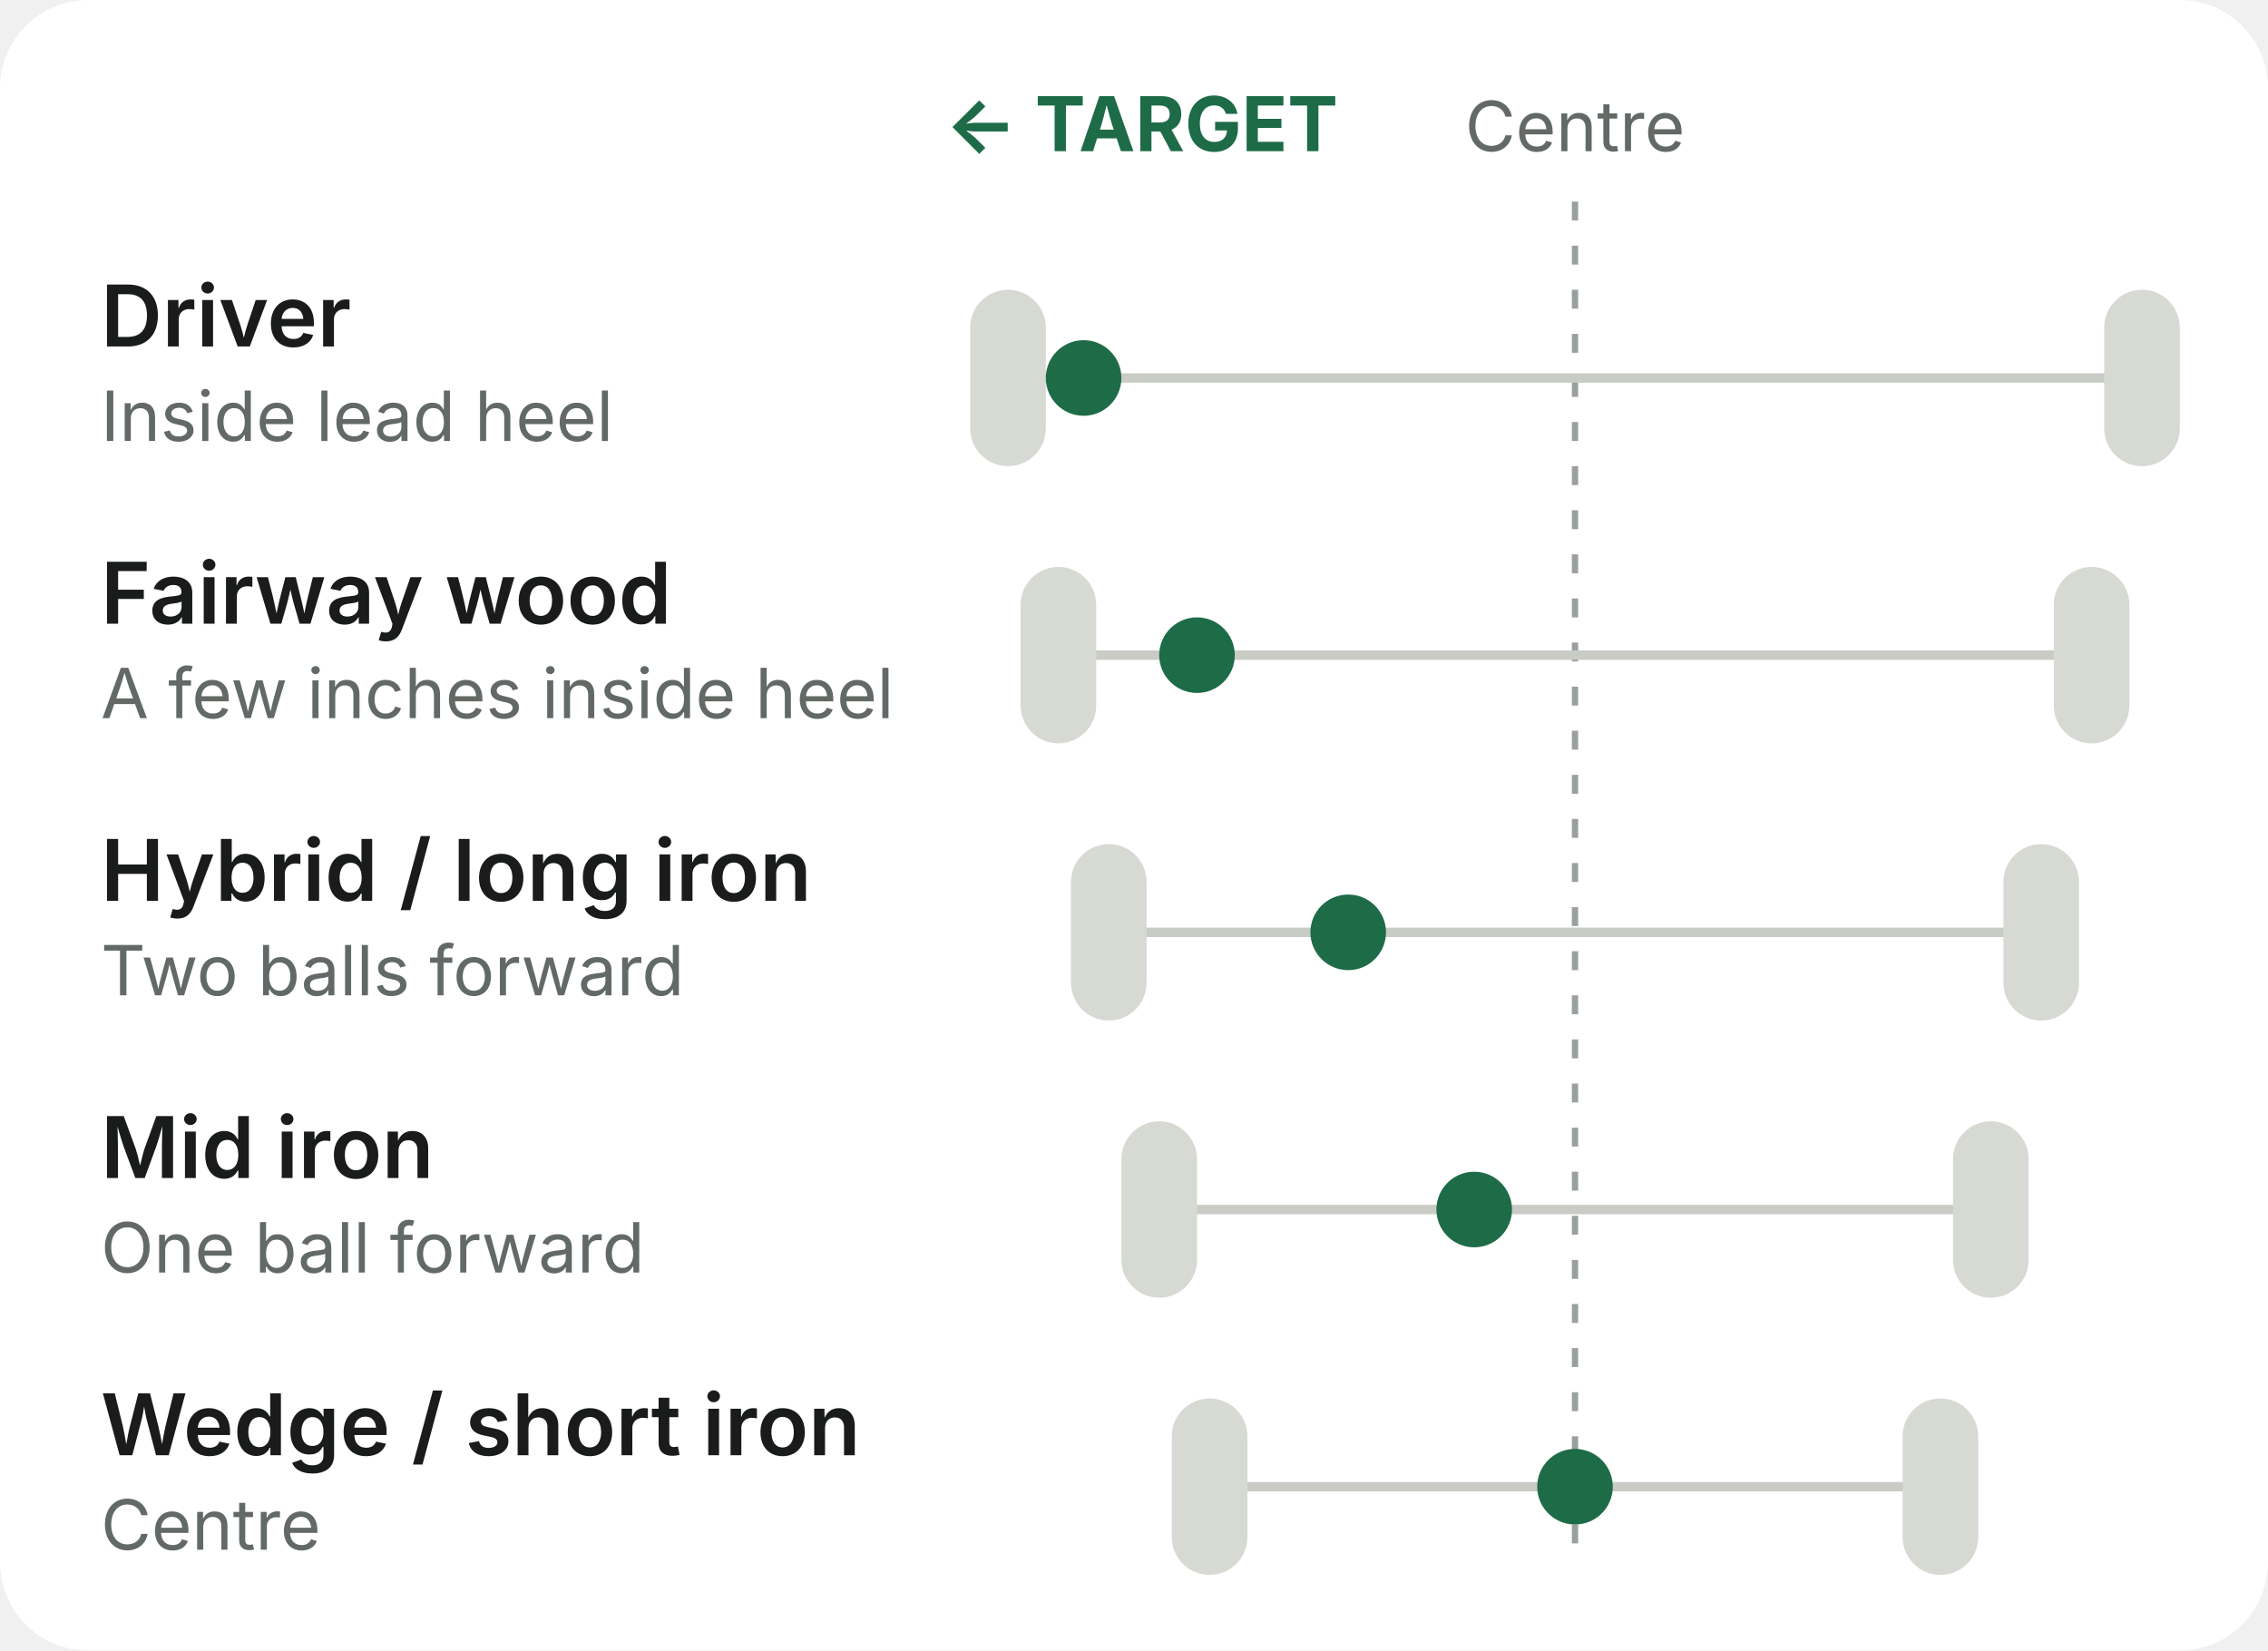
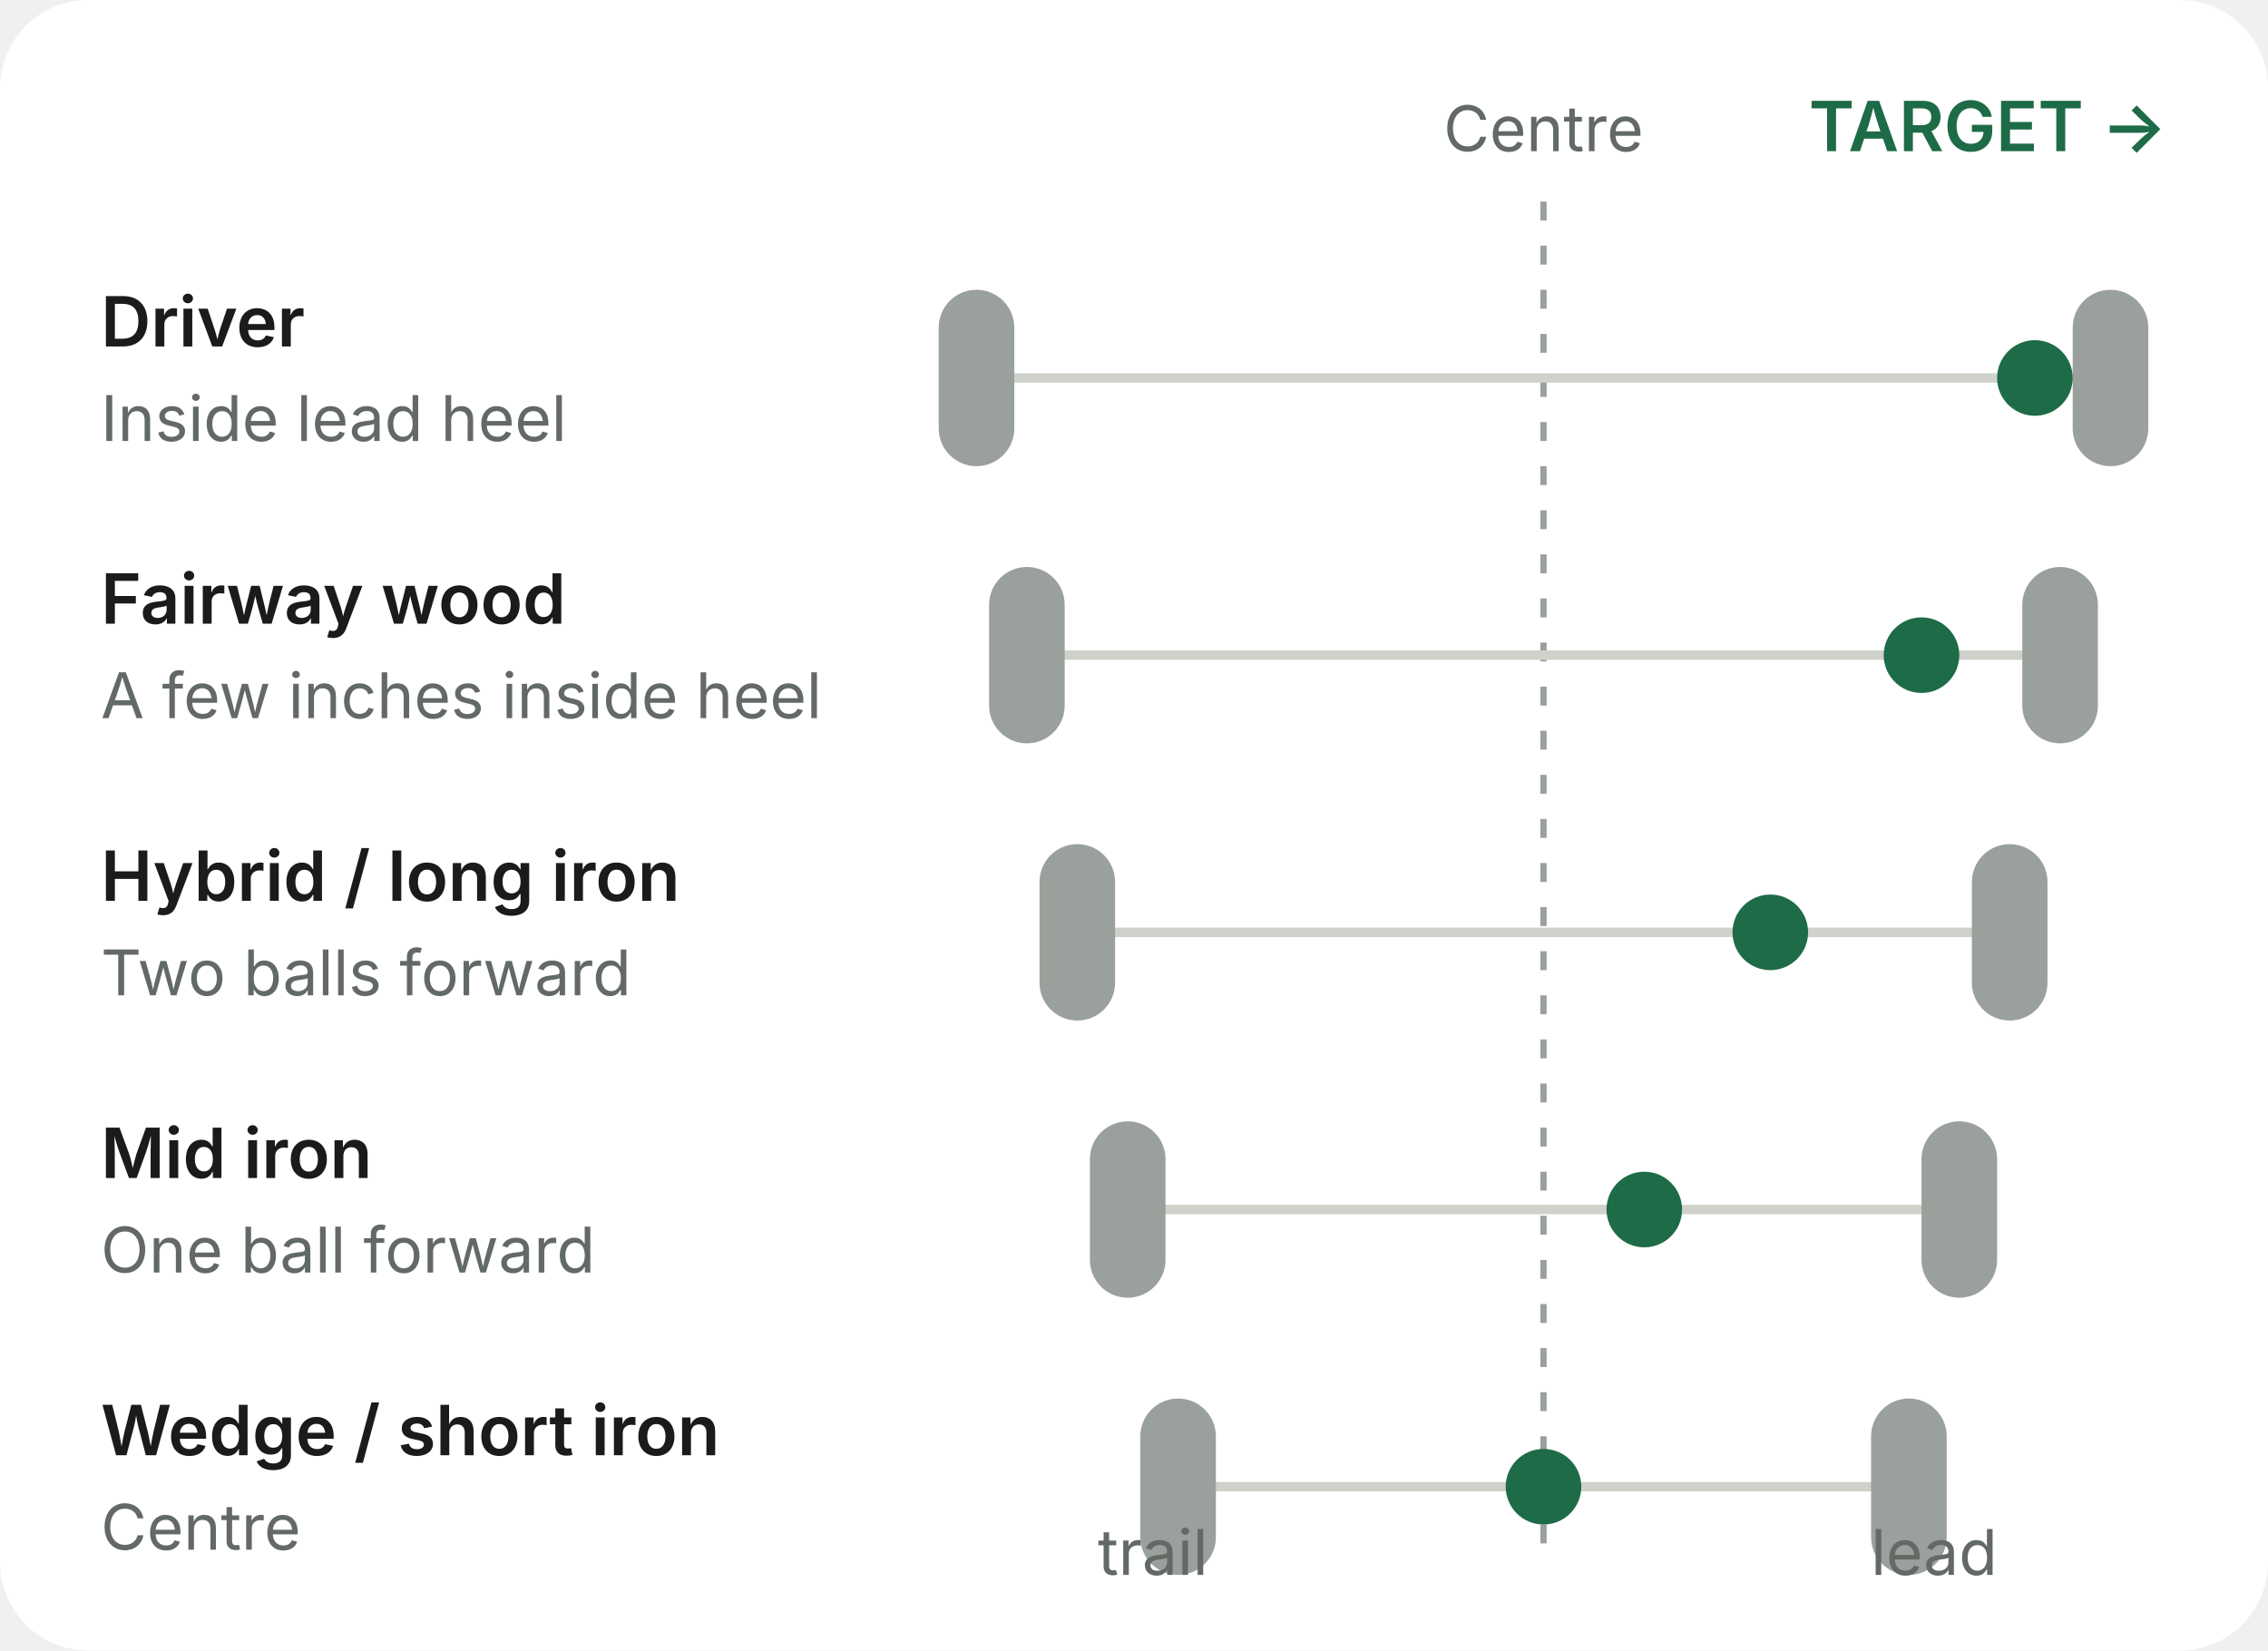
<svg xmlns="http://www.w3.org/2000/svg" viewBox="0 0 360 262" width="360" height="262" font-family="-apple-system, Segoe UI, sans-serif">
  <rect class="dg-bg" width="360" height="262" rx="14" fill="#ffffff" />
-   <text class="dg-accent" x="150" y="24" font-size="12" font-weight="700" fill="#1e6b47">← TARGET</text>
-   <text class="dg-muted" x="250" y="24" font-size="11" text-anchor="middle" fill="#636a65">Centre</text>
-   <line class="dg-guide" x1="250" y1="32" x2="250" y2="246" stroke="#9aa09b" stroke-width="1" stroke-dasharray="3 4" />
-   <text class="dg-text" x="16" y="55" font-size="13.5" font-weight="600" fill="#191c1a">Driver</text>
-   <text class="dg-muted" x="16" y="70" font-size="11" fill="#636a65">Inside lead heel</text>
-   <line class="dg-line" x1="160" y1="60" x2="340" y2="60" stroke="#c9cbc5" stroke-width="1.5" stroke-linecap="round" />
-   <rect class="dg-foot" x="154" y="46" width="12" height="28" rx="6" fill="#d7d9d3" />
-   <rect class="dg-foot" x="334" y="46" width="12" height="28" rx="6" fill="#d7d9d3" />
-   <circle class="dg-ball" cx="172" cy="60" r="6" fill="#1e6b47" />
-   <text class="dg-text" x="16" y="99" font-size="13.5" font-weight="600" fill="#191c1a">Fairway wood</text>
-   <text class="dg-muted" x="16" y="114" font-size="11" fill="#636a65">A few inches inside heel</text>
-   <line class="dg-line" x1="168" y1="104" x2="332" y2="104" stroke="#c9cbc5" stroke-width="1.5" stroke-linecap="round" />
-   <rect class="dg-foot" x="162" y="90" width="12" height="28" rx="6" fill="#d7d9d3" />
-   <rect class="dg-foot" x="326" y="90" width="12" height="28" rx="6" fill="#d7d9d3" />
-   <circle class="dg-ball" cx="190" cy="104" r="6" fill="#1e6b47" />
-   <text class="dg-text" x="16" y="143" font-size="13.5" font-weight="600" fill="#191c1a">Hybrid / long iron</text>
-   <text class="dg-muted" x="16" y="158" font-size="11" fill="#636a65">Two balls forward</text>
-   <line class="dg-line" x1="176" y1="148" x2="324" y2="148" stroke="#c9cbc5" stroke-width="1.5" stroke-linecap="round" />
-   <rect class="dg-foot" x="170" y="134" width="12" height="28" rx="6" fill="#d7d9d3" />
-   <rect class="dg-foot" x="318" y="134" width="12" height="28" rx="6" fill="#d7d9d3" />
-   <circle class="dg-ball" cx="214" cy="148" r="6" fill="#1e6b47" />
-   <text class="dg-text" x="16" y="187" font-size="13.5" font-weight="600" fill="#191c1a">Mid iron</text>
-   <text class="dg-muted" x="16" y="202" font-size="11" fill="#636a65">One ball forward</text>
-   <line class="dg-line" x1="184" y1="192" x2="316" y2="192" stroke="#c9cbc5" stroke-width="1.5" stroke-linecap="round" />
-   <rect class="dg-foot" x="178" y="178" width="12" height="28" rx="6" fill="#d7d9d3" />
-   <rect class="dg-foot" x="310" y="178" width="12" height="28" rx="6" fill="#d7d9d3" />
-   <circle class="dg-ball" cx="234" cy="192" r="6" fill="#1e6b47" />
-   <text class="dg-text" x="16" y="231" font-size="13.5" font-weight="600" fill="#191c1a">Wedge / short iron</text>
-   <text class="dg-muted" x="16" y="246" font-size="11" fill="#636a65">Centre</text>
-   <line class="dg-line" x1="192" y1="236" x2="308" y2="236" stroke="#c9cbc5" stroke-width="1.5" stroke-linecap="round" />
-   <rect class="dg-foot" x="186" y="222" width="12" height="28" rx="6" fill="#d7d9d3" />
-   <rect class="dg-foot" x="302" y="222" width="12" height="28" rx="6" fill="#d7d9d3" />
-   <circle class="dg-ball" cx="250" cy="236" r="6" fill="#1e6b47" />
+   <text class="label-muted" x="245" y="24" text-anchor="middle" fill="#636a65" font-size="10">Centre</text>
+   <text class="label-accent" x="344" y="24" text-anchor="end" fill="#1e6b47" font-size="11" font-weight="600">TARGET →</text>
+   <line class="line-guide" stroke="#9aa09b" fill="none" x1="245" y1="32" x2="245" y2="246" stroke-dasharray="3 4" />
+   <text class="label" x="16" y="55" text-anchor="start" fill="#191c1a" font-size="11" font-weight="600">Driver</text>
+   <text class="label-muted" x="16" y="70" text-anchor="start" fill="#636a65" font-size="10">Inside lead heel</text>
+   <line class="fig-ground" stroke="#cfd2cb" fill="none" x1="155" y1="60" x2="335" y2="60" stroke-width="1.5" stroke-linecap="round" />
+   <rect class="fill-muted" fill="#9aa09b" x="149" y="46" width="12" height="28" rx="6" />
+   <rect class="fill-muted" fill="#9aa09b" x="329" y="46" width="12" height="28" rx="6" />
+   <circle class="fill-accent" fill="#1e6b47" cx="323" cy="60" r="6" />
+   <text class="label" x="16" y="99" text-anchor="start" fill="#191c1a" font-size="11" font-weight="600">Fairway wood</text>
+   <text class="label-muted" x="16" y="114" text-anchor="start" fill="#636a65" font-size="10">A few inches inside heel</text>
+   <line class="fig-ground" stroke="#cfd2cb" fill="none" x1="163" y1="104" x2="327" y2="104" stroke-width="1.5" stroke-linecap="round" />
+   <rect class="fill-muted" fill="#9aa09b" x="157" y="90" width="12" height="28" rx="6" />
+   <rect class="fill-muted" fill="#9aa09b" x="321" y="90" width="12" height="28" rx="6" />
+   <circle class="fill-accent" fill="#1e6b47" cx="305" cy="104" r="6" />
+   <text class="label" x="16" y="143" text-anchor="start" fill="#191c1a" font-size="11" font-weight="600">Hybrid / long iron</text>
+   <text class="label-muted" x="16" y="158" text-anchor="start" fill="#636a65" font-size="10">Two balls forward</text>
+   <line class="fig-ground" stroke="#cfd2cb" fill="none" x1="171" y1="148" x2="319" y2="148" stroke-width="1.5" stroke-linecap="round" />
+   <rect class="fill-muted" fill="#9aa09b" x="165" y="134" width="12" height="28" rx="6" />
+   <rect class="fill-muted" fill="#9aa09b" x="313" y="134" width="12" height="28" rx="6" />
+   <circle class="fill-accent" fill="#1e6b47" cx="281" cy="148" r="6" />
+   <text class="label" x="16" y="187" text-anchor="start" fill="#191c1a" font-size="11" font-weight="600">Mid iron</text>
+   <text class="label-muted" x="16" y="202" text-anchor="start" fill="#636a65" font-size="10">One ball forward</text>
+   <line class="fig-ground" stroke="#cfd2cb" fill="none" x1="179" y1="192" x2="311" y2="192" stroke-width="1.5" stroke-linecap="round" />
+   <rect class="fill-muted" fill="#9aa09b" x="173" y="178" width="12" height="28" rx="6" />
+   <rect class="fill-muted" fill="#9aa09b" x="305" y="178" width="12" height="28" rx="6" />
+   <circle class="fill-accent" fill="#1e6b47" cx="261" cy="192" r="6" />
+   <text class="label" x="16" y="231" text-anchor="start" fill="#191c1a" font-size="11" font-weight="600">Wedge / short iron</text>
+   <text class="label-muted" x="16" y="246" text-anchor="start" fill="#636a65" font-size="10">Centre</text>
+   <line class="fig-ground" stroke="#cfd2cb" fill="none" x1="187" y1="236" x2="303" y2="236" stroke-width="1.5" stroke-linecap="round" />
+   <rect class="fill-muted" fill="#9aa09b" x="181" y="222" width="12" height="28" rx="6" />
+   <rect class="fill-muted" fill="#9aa09b" x="297" y="222" width="12" height="28" rx="6" />
+   <circle class="fill-accent" fill="#1e6b47" cx="245" cy="236" r="6" />
+   <text class="label-muted" x="183" y="250" text-anchor="middle" fill="#636a65" font-size="10">trail</text>
+   <text class="label-muted" x="307" y="250" text-anchor="middle" fill="#636a65" font-size="10">lead</text>
</svg>
